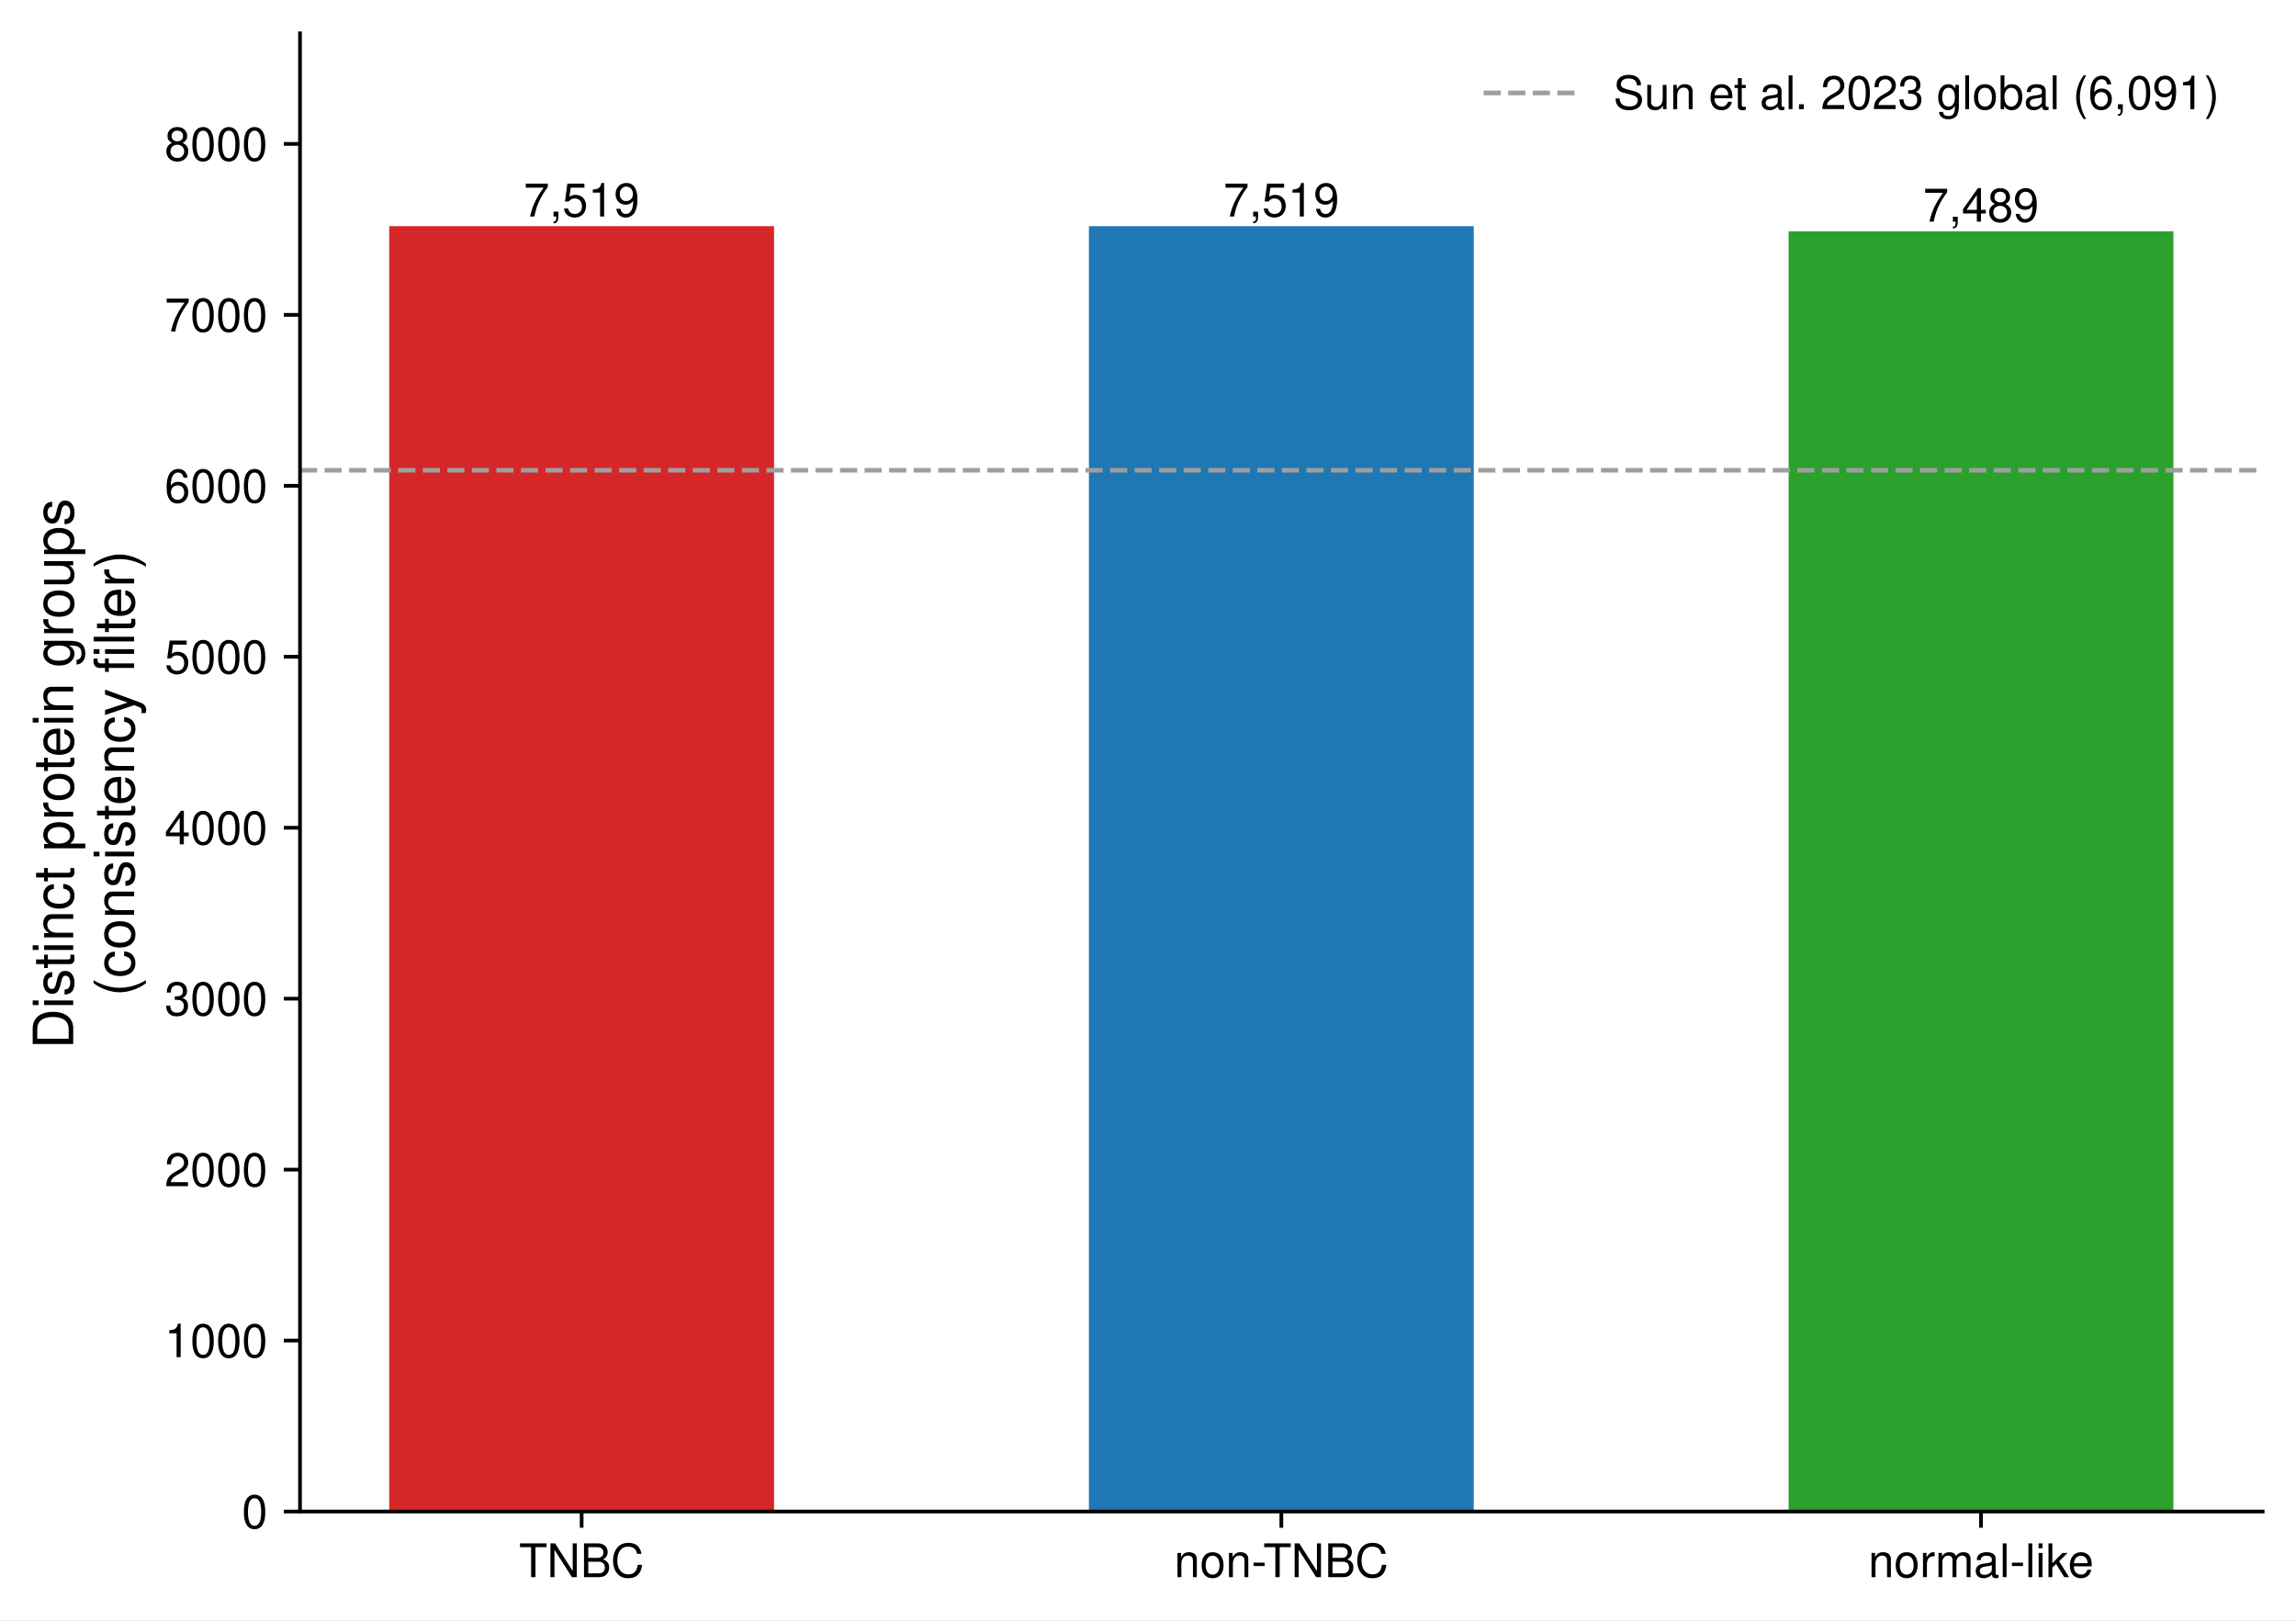
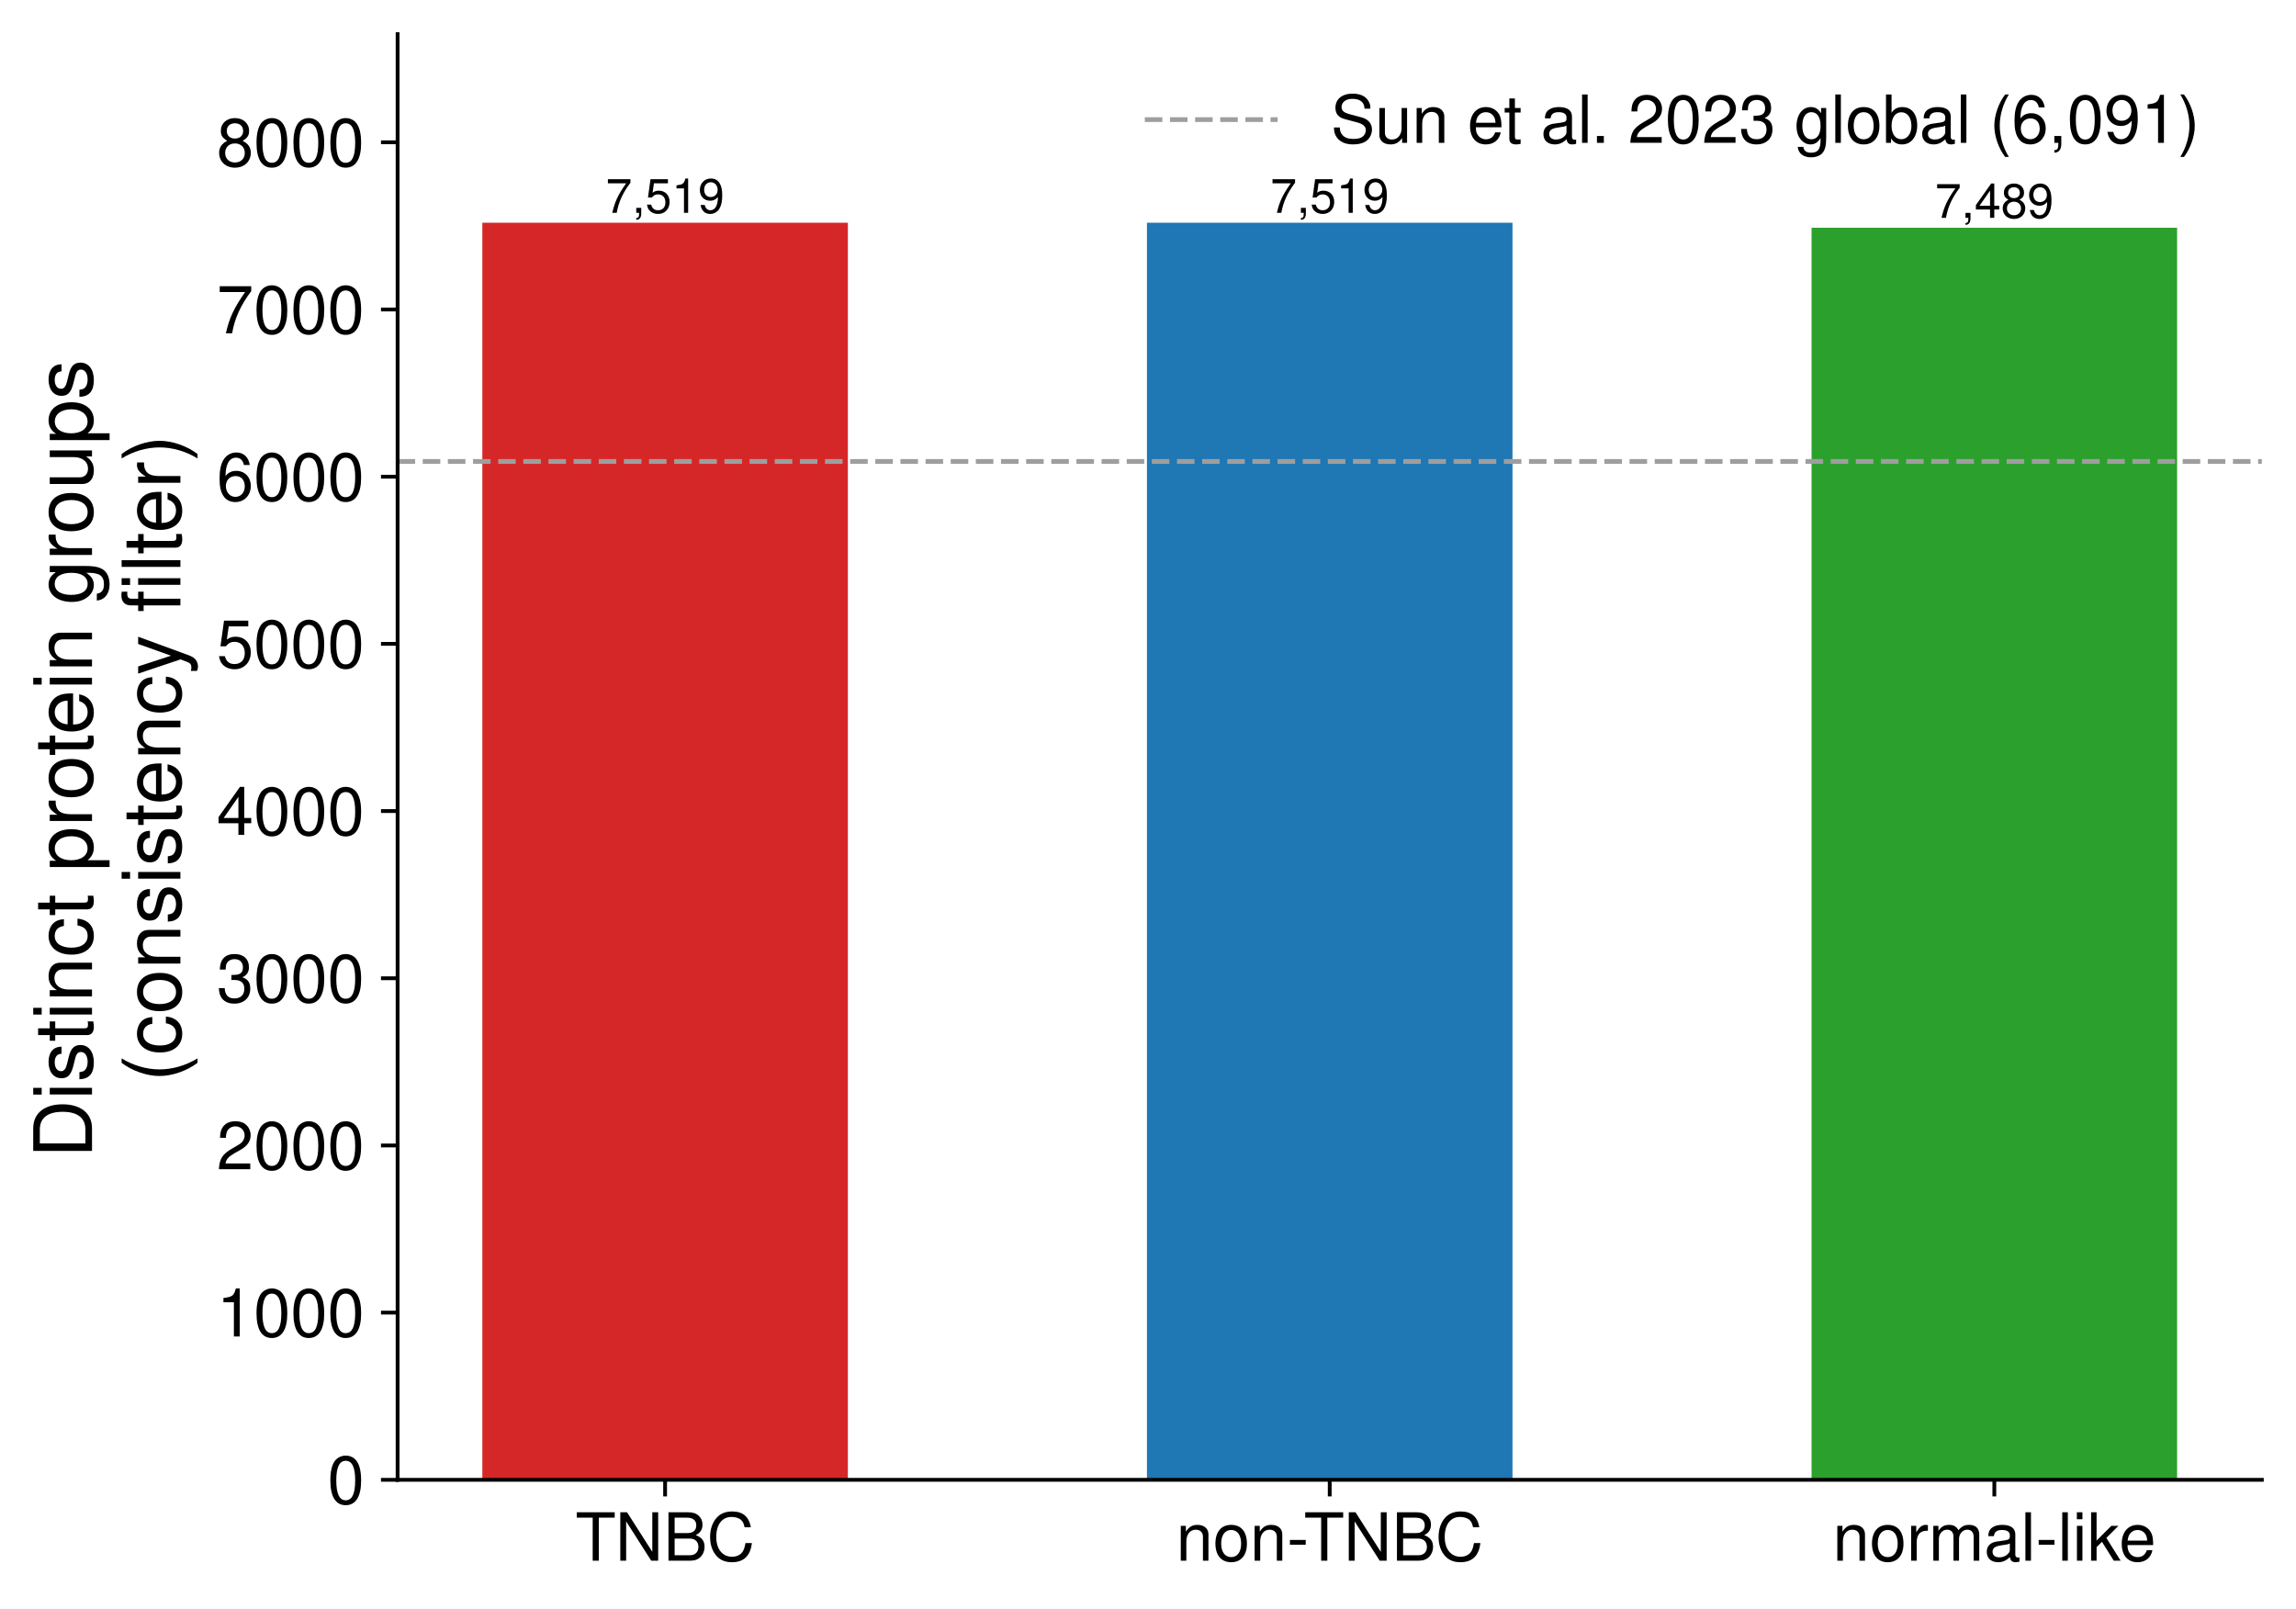
- <svg xmlns="http://www.w3.org/2000/svg" xmlns:xlink="http://www.w3.org/1999/xlink" width="495.75pt" height="349.818pt" viewBox="0 0 495.75 349.818" version="1.1">
+ <svg xmlns="http://www.w3.org/2000/svg" xmlns:xlink="http://www.w3.org/1999/xlink" width="484.007pt" height="339.121pt" viewBox="0 0 484.007 339.121" version="1.1">
  <defs>
    <style type="text/css">*{stroke-linejoin: round; stroke-linecap: butt}</style>
  </defs>
  <g id="figure_1">
    <g id="patch_1">
-       <path d="M 0 349.818  L 495.75 349.818  L 495.75 0  L 0 0  z " style="fill: #ffffff" />
+       <path d="M 0 339.121  L 484.007 339.121  L 484.007 0  L 0 0  z " style="fill: #ffffff" />
    </g>
    <g id="axes_1">
      <g id="patch_2">
-         <path d="M 64.778 326.36  L 488.55 326.36  L 488.55 7.2  L 64.778 7.2  z " style="fill: #ffffff" />
+         <path d="M 83.815 311.96  L 476.807 311.96  L 476.807 7.2  L 83.815 7.2  z " style="fill: #ffffff" />
      </g>
      <g id="patch_3">
-         <path d="M 84.04 326.36  L 167.133 326.36  L 167.133 48.83  L 84.04 48.83  z " clip-path="url(#ped80f77515)" style="fill: #d62728" />
+         <path d="M 101.678 311.96  L 178.735 311.96  L 178.735 46.951  L 101.678 46.951  z " clip-path="url(#p96febd34b6)" style="fill: #d62728" />
      </g>
      <g id="patch_4">
-         <path d="M 235.118 326.36  L 318.21 326.36  L 318.21 48.83  L 235.118 48.83  z " clip-path="url(#ped80f77515)" style="fill: #1f77b4" />
+         <path d="M 241.782 311.96  L 318.839 311.96  L 318.839 46.951  L 241.782 46.951  z " clip-path="url(#p96febd34b6)" style="fill: #1f77b4" />
      </g>
      <g id="patch_5">
-         <path d="M 386.195 326.36  L 469.288 326.36  L 469.288 49.937  L 386.195 49.937  z " clip-path="url(#ped80f77515)" style="fill: #2ca02c" />
+         <path d="M 381.886 311.96  L 458.943 311.96  L 458.943 48.009  L 381.886 48.009  z " clip-path="url(#p96febd34b6)" style="fill: #2ca02c" />
      </g>
      <g id="matplotlib.axis_1">
        <g id="xtick_1">
          <g id="line2d_1">
            <defs>
-               <path id="m36e9d86dc8" d="M 0 0  L 0 3.5  " style="stroke: #000000; stroke-width: 0.8" />
+               <path id="m7b3e8be6de" d="M 0 0  L 0 3.5  " style="stroke: #000000; stroke-width: 0.8" />
            </defs>
            <g>
-               <use xlink:href="#m36e9d86dc8" x="125.587" y="326.36" style="stroke: #000000; stroke-width: 0.8" />
+               <use xlink:href="#m7b3e8be6de" x="140.206" y="311.96" style="stroke: #000000; stroke-width: 0.8" />
            </g>
          </g>
          <g id="text_1">
-             <text style="font-size: 10px; font-family: 'Helvetica', 'Arial', 'DejaVu Sans', sans-serif; text-anchor: middle" x="125.587" y="340.533" transform="rotate(-0 125.5865 340.5334)">TNBC</text>
+             <text style="font-size: 14px; font-family: 'Helvetica', 'Arial', 'DejaVu Sans', sans-serif; text-anchor: middle" x="140.206" y="329.003" transform="rotate(-0 140.2065 329.0028)">TNBC</text>
          </g>
        </g>
        <g id="xtick_2">
          <g id="line2d_2">
            <g>
-               <use xlink:href="#m36e9d86dc8" x="276.664" y="326.36" style="stroke: #000000; stroke-width: 0.8" />
+               <use xlink:href="#m7b3e8be6de" x="280.311" y="311.96" style="stroke: #000000; stroke-width: 0.8" />
            </g>
          </g>
          <g id="text_2">
-             <text style="font-size: 10px; font-family: 'Helvetica', 'Arial', 'DejaVu Sans', sans-serif; text-anchor: middle" x="276.664" y="340.533" transform="rotate(-0 276.6639 340.5334)">non-TNBC</text>
+             <text style="font-size: 14px; font-family: 'Helvetica', 'Arial', 'DejaVu Sans', sans-serif; text-anchor: middle" x="280.311" y="329.003" transform="rotate(-0 280.3106 329.0028)">non-TNBC</text>
          </g>
        </g>
        <g id="xtick_3">
          <g id="line2d_3">
            <g>
-               <use xlink:href="#m36e9d86dc8" x="427.741" y="326.36" style="stroke: #000000; stroke-width: 0.8" />
+               <use xlink:href="#m7b3e8be6de" x="420.415" y="311.96" style="stroke: #000000; stroke-width: 0.8" />
            </g>
          </g>
          <g id="text_3">
-             <text style="font-size: 10px; font-family: 'Helvetica', 'Arial', 'DejaVu Sans', sans-serif; text-anchor: middle" x="427.741" y="340.533" transform="rotate(-0 427.7412 340.5334)">normal-like</text>
+             <text style="font-size: 14px; font-family: 'Helvetica', 'Arial', 'DejaVu Sans', sans-serif; text-anchor: middle" x="420.415" y="329.003" transform="rotate(-0 420.4147 329.0028)">normal-like</text>
          </g>
        </g>
      </g>
      <g id="matplotlib.axis_2">
        <g id="ytick_1">
          <g id="line2d_4">
            <defs>
-               <path id="m5c8097cef9" d="M 0 0  L -3.5 0  " style="stroke: #000000; stroke-width: 0.8" />
+               <path id="m2eed281f8d" d="M 0 0  L -3.5 0  " style="stroke: #000000; stroke-width: 0.8" />
            </defs>
            <g>
-               <use xlink:href="#m5c8097cef9" x="64.778" y="326.36" style="stroke: #000000; stroke-width: 0.8" />
+               <use xlink:href="#m2eed281f8d" x="83.815" y="311.96" style="stroke: #000000; stroke-width: 0.8" />
            </g>
          </g>
          <g id="text_4">
-             <text style="font-size: 10px; font-family: 'Helvetica', 'Arial', 'DejaVu Sans', sans-serif; text-anchor: end" x="57.778" y="329.947" transform="rotate(-0 57.77788 329.9467)">0</text>
+             <text style="font-size: 14px; font-family: 'Helvetica', 'Arial', 'DejaVu Sans', sans-serif; text-anchor: end" x="76.815" y="316.981" transform="rotate(-0 76.81459 316.9814)">0</text>
          </g>
        </g>
        <g id="ytick_2">
          <g id="line2d_5">
            <g>
-               <use xlink:href="#m5c8097cef9" x="64.778" y="289.449" style="stroke: #000000; stroke-width: 0.8" />
+               <use xlink:href="#m2eed281f8d" x="83.815" y="276.715" style="stroke: #000000; stroke-width: 0.8" />
            </g>
          </g>
          <g id="text_5">
-             <text style="font-size: 10px; font-family: 'Helvetica', 'Arial', 'DejaVu Sans', sans-serif; text-anchor: end" x="57.778" y="293.036" transform="rotate(-0 57.77788 293.0362)">1000</text>
+             <text style="font-size: 14px; font-family: 'Helvetica', 'Arial', 'DejaVu Sans', sans-serif; text-anchor: end" x="76.815" y="281.736" transform="rotate(-0 76.81459 281.7362)">1000</text>
          </g>
        </g>
        <g id="ytick_3">
          <g id="line2d_6">
            <g>
-               <use xlink:href="#m5c8097cef9" x="64.778" y="252.539" style="stroke: #000000; stroke-width: 0.8" />
+               <use xlink:href="#m2eed281f8d" x="83.815" y="241.47" style="stroke: #000000; stroke-width: 0.8" />
            </g>
          </g>
          <g id="text_6">
-             <text style="font-size: 10px; font-family: 'Helvetica', 'Arial', 'DejaVu Sans', sans-serif; text-anchor: end" x="57.778" y="256.126" transform="rotate(-0 57.77788 256.1256)">2000</text>
+             <text style="font-size: 14px; font-family: 'Helvetica', 'Arial', 'DejaVu Sans', sans-serif; text-anchor: end" x="76.815" y="246.491" transform="rotate(-0 76.81459 246.491)">2000</text>
          </g>
        </g>
        <g id="ytick_4">
          <g id="line2d_7">
            <g>
-               <use xlink:href="#m5c8097cef9" x="64.778" y="215.628" style="stroke: #000000; stroke-width: 0.8" />
+               <use xlink:href="#m2eed281f8d" x="83.815" y="206.224" style="stroke: #000000; stroke-width: 0.8" />
            </g>
          </g>
          <g id="text_7">
-             <text style="font-size: 10px; font-family: 'Helvetica', 'Arial', 'DejaVu Sans', sans-serif; text-anchor: end" x="57.778" y="219.215" transform="rotate(-0 57.77788 219.2151)">3000</text>
+             <text style="font-size: 14px; font-family: 'Helvetica', 'Arial', 'DejaVu Sans', sans-serif; text-anchor: end" x="76.815" y="211.246" transform="rotate(-0 76.81459 211.2458)">3000</text>
          </g>
        </g>
        <g id="ytick_5">
          <g id="line2d_8">
            <g>
-               <use xlink:href="#m5c8097cef9" x="64.778" y="178.718" style="stroke: #000000; stroke-width: 0.8" />
+               <use xlink:href="#m2eed281f8d" x="83.815" y="170.979" style="stroke: #000000; stroke-width: 0.8" />
            </g>
          </g>
          <g id="text_8">
-             <text style="font-size: 10px; font-family: 'Helvetica', 'Arial', 'DejaVu Sans', sans-serif; text-anchor: end" x="57.778" y="182.305" transform="rotate(-0 57.77788 182.3045)">4000</text>
+             <text style="font-size: 14px; font-family: 'Helvetica', 'Arial', 'DejaVu Sans', sans-serif; text-anchor: end" x="76.815" y="176.001" transform="rotate(-0 76.81459 176.0006)">4000</text>
          </g>
        </g>
        <g id="ytick_6">
          <g id="line2d_9">
            <g>
-               <use xlink:href="#m5c8097cef9" x="64.778" y="141.807" style="stroke: #000000; stroke-width: 0.8" />
+               <use xlink:href="#m2eed281f8d" x="83.815" y="135.734" style="stroke: #000000; stroke-width: 0.8" />
            </g>
          </g>
          <g id="text_9">
-             <text style="font-size: 10px; font-family: 'Helvetica', 'Arial', 'DejaVu Sans', sans-serif; text-anchor: end" x="57.778" y="145.394" transform="rotate(-0 57.77788 145.394)">5000</text>
+             <text style="font-size: 14px; font-family: 'Helvetica', 'Arial', 'DejaVu Sans', sans-serif; text-anchor: end" x="76.815" y="140.755" transform="rotate(-0 76.81459 140.7554)">5000</text>
          </g>
        </g>
        <g id="ytick_7">
          <g id="line2d_10">
            <g>
-               <use xlink:href="#m5c8097cef9" x="64.778" y="104.897" style="stroke: #000000; stroke-width: 0.8" />
+               <use xlink:href="#m2eed281f8d" x="83.815" y="100.489" style="stroke: #000000; stroke-width: 0.8" />
            </g>
          </g>
          <g id="text_10">
-             <text style="font-size: 10px; font-family: 'Helvetica', 'Arial', 'DejaVu Sans', sans-serif; text-anchor: end" x="57.778" y="108.483" transform="rotate(-0 57.77788 108.4834)">6000</text>
+             <text style="font-size: 14px; font-family: 'Helvetica', 'Arial', 'DejaVu Sans', sans-serif; text-anchor: end" x="76.815" y="105.51" transform="rotate(-0 76.81459 105.5102)">6000</text>
          </g>
        </g>
        <g id="ytick_8">
          <g id="line2d_11">
            <g>
-               <use xlink:href="#m5c8097cef9" x="64.778" y="67.986" style="stroke: #000000; stroke-width: 0.8" />
+               <use xlink:href="#m2eed281f8d" x="83.815" y="65.244" style="stroke: #000000; stroke-width: 0.8" />
            </g>
          </g>
          <g id="text_11">
-             <text style="font-size: 10px; font-family: 'Helvetica', 'Arial', 'DejaVu Sans', sans-serif; text-anchor: end" x="57.778" y="71.573" transform="rotate(-0 57.77788 71.57286)">7000</text>
+             <text style="font-size: 14px; font-family: 'Helvetica', 'Arial', 'DejaVu Sans', sans-serif; text-anchor: end" x="76.815" y="70.265" transform="rotate(-0 76.81459 70.26497)">7000</text>
          </g>
        </g>
        <g id="ytick_9">
          <g id="line2d_12">
            <g>
-               <use xlink:href="#m5c8097cef9" x="64.778" y="31.076" style="stroke: #000000; stroke-width: 0.8" />
+               <use xlink:href="#m2eed281f8d" x="83.815" y="29.998" style="stroke: #000000; stroke-width: 0.8" />
            </g>
          </g>
          <g id="text_12">
-             <text style="font-size: 10px; font-family: 'Helvetica', 'Arial', 'DejaVu Sans', sans-serif; text-anchor: end" x="57.778" y="34.662" transform="rotate(-0 57.77788 34.66231)">8000</text>
+             <text style="font-size: 14px; font-family: 'Helvetica', 'Arial', 'DejaVu Sans', sans-serif; text-anchor: end" x="76.815" y="35.02" transform="rotate(-0 76.81459 35.01977)">8000</text>
          </g>
        </g>
        <g id="text_13">
-           <text style="font-size: 12px; font-family: 'Helvetica', 'Arial', 'DejaVu Sans', sans-serif" transform="translate(15.80813 226.4716) rotate(-90)">Distinct protein groups</text>
-           <text style="font-size: 12px; font-family: 'Helvetica', 'Arial', 'DejaVu Sans', sans-serif" transform="translate(28.96163 215.1231) rotate(-90)">(consistency filter)</text>
+           <text style="font-size: 17px; font-family: 'Helvetica', 'Arial', 'DejaVu Sans', sans-serif" transform="translate(19.39484 244.143) rotate(-90)">Distinct protein groups</text>
+           <text style="font-size: 17px; font-family: 'Helvetica', 'Arial', 'DejaVu Sans', sans-serif" transform="translate(38.02897 228.0661) rotate(-90)">(consistency filter)</text>
        </g>
      </g>
      <g id="line2d_13">
-         <path d="M 64.778 101.538  L 488.55 101.538  " clip-path="url(#ped80f77515)" style="fill: none; stroke-dasharray: 3.7,1.6; stroke-dashoffset: 0; stroke: #9e9e9e" />
+         <path d="M 83.815 97.281  L 476.807 97.281  " clip-path="url(#p96febd34b6)" style="fill: none; stroke-dasharray: 3.7,1.6; stroke-dashoffset: 0; stroke: #9e9e9e" />
      </g>
      <g id="patch_6">
-         <path d="M 64.778 326.36  L 64.778 7.2  " style="fill: none; stroke: #000000; stroke-width: 0.8; stroke-linejoin: miter; stroke-linecap: square" />
+         <path d="M 83.815 311.96  L 83.815 7.2  " style="fill: none; stroke: #000000; stroke-width: 0.8; stroke-linejoin: miter; stroke-linecap: square" />
      </g>
      <g id="patch_7">
-         <path d="M 64.778 326.36  L 488.55 326.36  " style="fill: none; stroke: #000000; stroke-width: 0.8; stroke-linejoin: miter; stroke-linecap: square" />
+         <path d="M 83.815 311.96  L 476.807 311.96  " style="fill: none; stroke: #000000; stroke-width: 0.8; stroke-linejoin: miter; stroke-linecap: square" />
      </g>
      <g id="text_14">
-         <text style="font-size: 10px; font-family: 'Helvetica', 'Arial', 'DejaVu Sans', sans-serif; text-anchor: middle" x="125.587" y="46.745" transform="rotate(-0 125.5865 46.74519)">7,519</text>
+         <text style="font-size: 10px; font-family: 'Helvetica', 'Arial', 'DejaVu Sans', sans-serif; text-anchor: middle" x="140.206" y="44.867" transform="rotate(-0 140.2065 44.86693)">7,519</text>
      </g>
      <g id="text_15">
-         <text style="font-size: 10px; font-family: 'Helvetica', 'Arial', 'DejaVu Sans', sans-serif; text-anchor: middle" x="276.664" y="46.745" transform="rotate(-0 276.6639 46.74519)">7,519</text>
+         <text style="font-size: 10px; font-family: 'Helvetica', 'Arial', 'DejaVu Sans', sans-serif; text-anchor: middle" x="280.311" y="44.867" transform="rotate(-0 280.3106 44.86693)">7,519</text>
      </g>
      <g id="text_16">
-         <text style="font-size: 10px; font-family: 'Helvetica', 'Arial', 'DejaVu Sans', sans-serif; text-anchor: middle" x="427.741" y="47.853" transform="rotate(-0 427.7412 47.85251)">7,489</text>
+         <text style="font-size: 10px; font-family: 'Helvetica', 'Arial', 'DejaVu Sans', sans-serif; text-anchor: middle" x="420.415" y="45.924" transform="rotate(-0 420.4147 45.92428)">7,489</text>
      </g>
      <g id="legend_1">
        <g id="line2d_14">
-           <path d="M 320.355 20.069  L 330.355 20.069  L 340.355 20.069  " style="fill: none; stroke-dasharray: 3.7,1.6; stroke-dashoffset: 0; stroke: #9e9e9e" />
+           <path d="M 241.333 25.216  L 255.333 25.216  L 269.333 25.216  " style="fill: none; stroke-dasharray: 3.7,1.6; stroke-dashoffset: 0; stroke: #9e9e9e" />
        </g>
        <g id="text_17">
-           <text style="font-size: 10px; font-family: 'Helvetica', 'Arial', 'DejaVu Sans', sans-serif; text-anchor: start" x="348.355" y="23.569" transform="rotate(-0 348.3546 23.56875)">Sun et al. 2023 global (6,091)</text>
+           <text style="font-size: 14px; font-family: 'Helvetica', 'Arial', 'DejaVu Sans', sans-serif; text-anchor: start" x="280.533" y="30.116" transform="rotate(-0 280.5332 30.11625)">Sun et al. 2023 global (6,091)</text>
        </g>
      </g>
    </g>
  </g>
  <defs>
-     <clipPath id="ped80f77515">
-       <rect x="64.778" y="7.2" width="423.772" height="319.16" />
+     <clipPath id="p96febd34b6">
+       <rect x="83.815" y="7.2" width="392.992" height="304.76" />
    </clipPath>
  </defs>
</svg>
